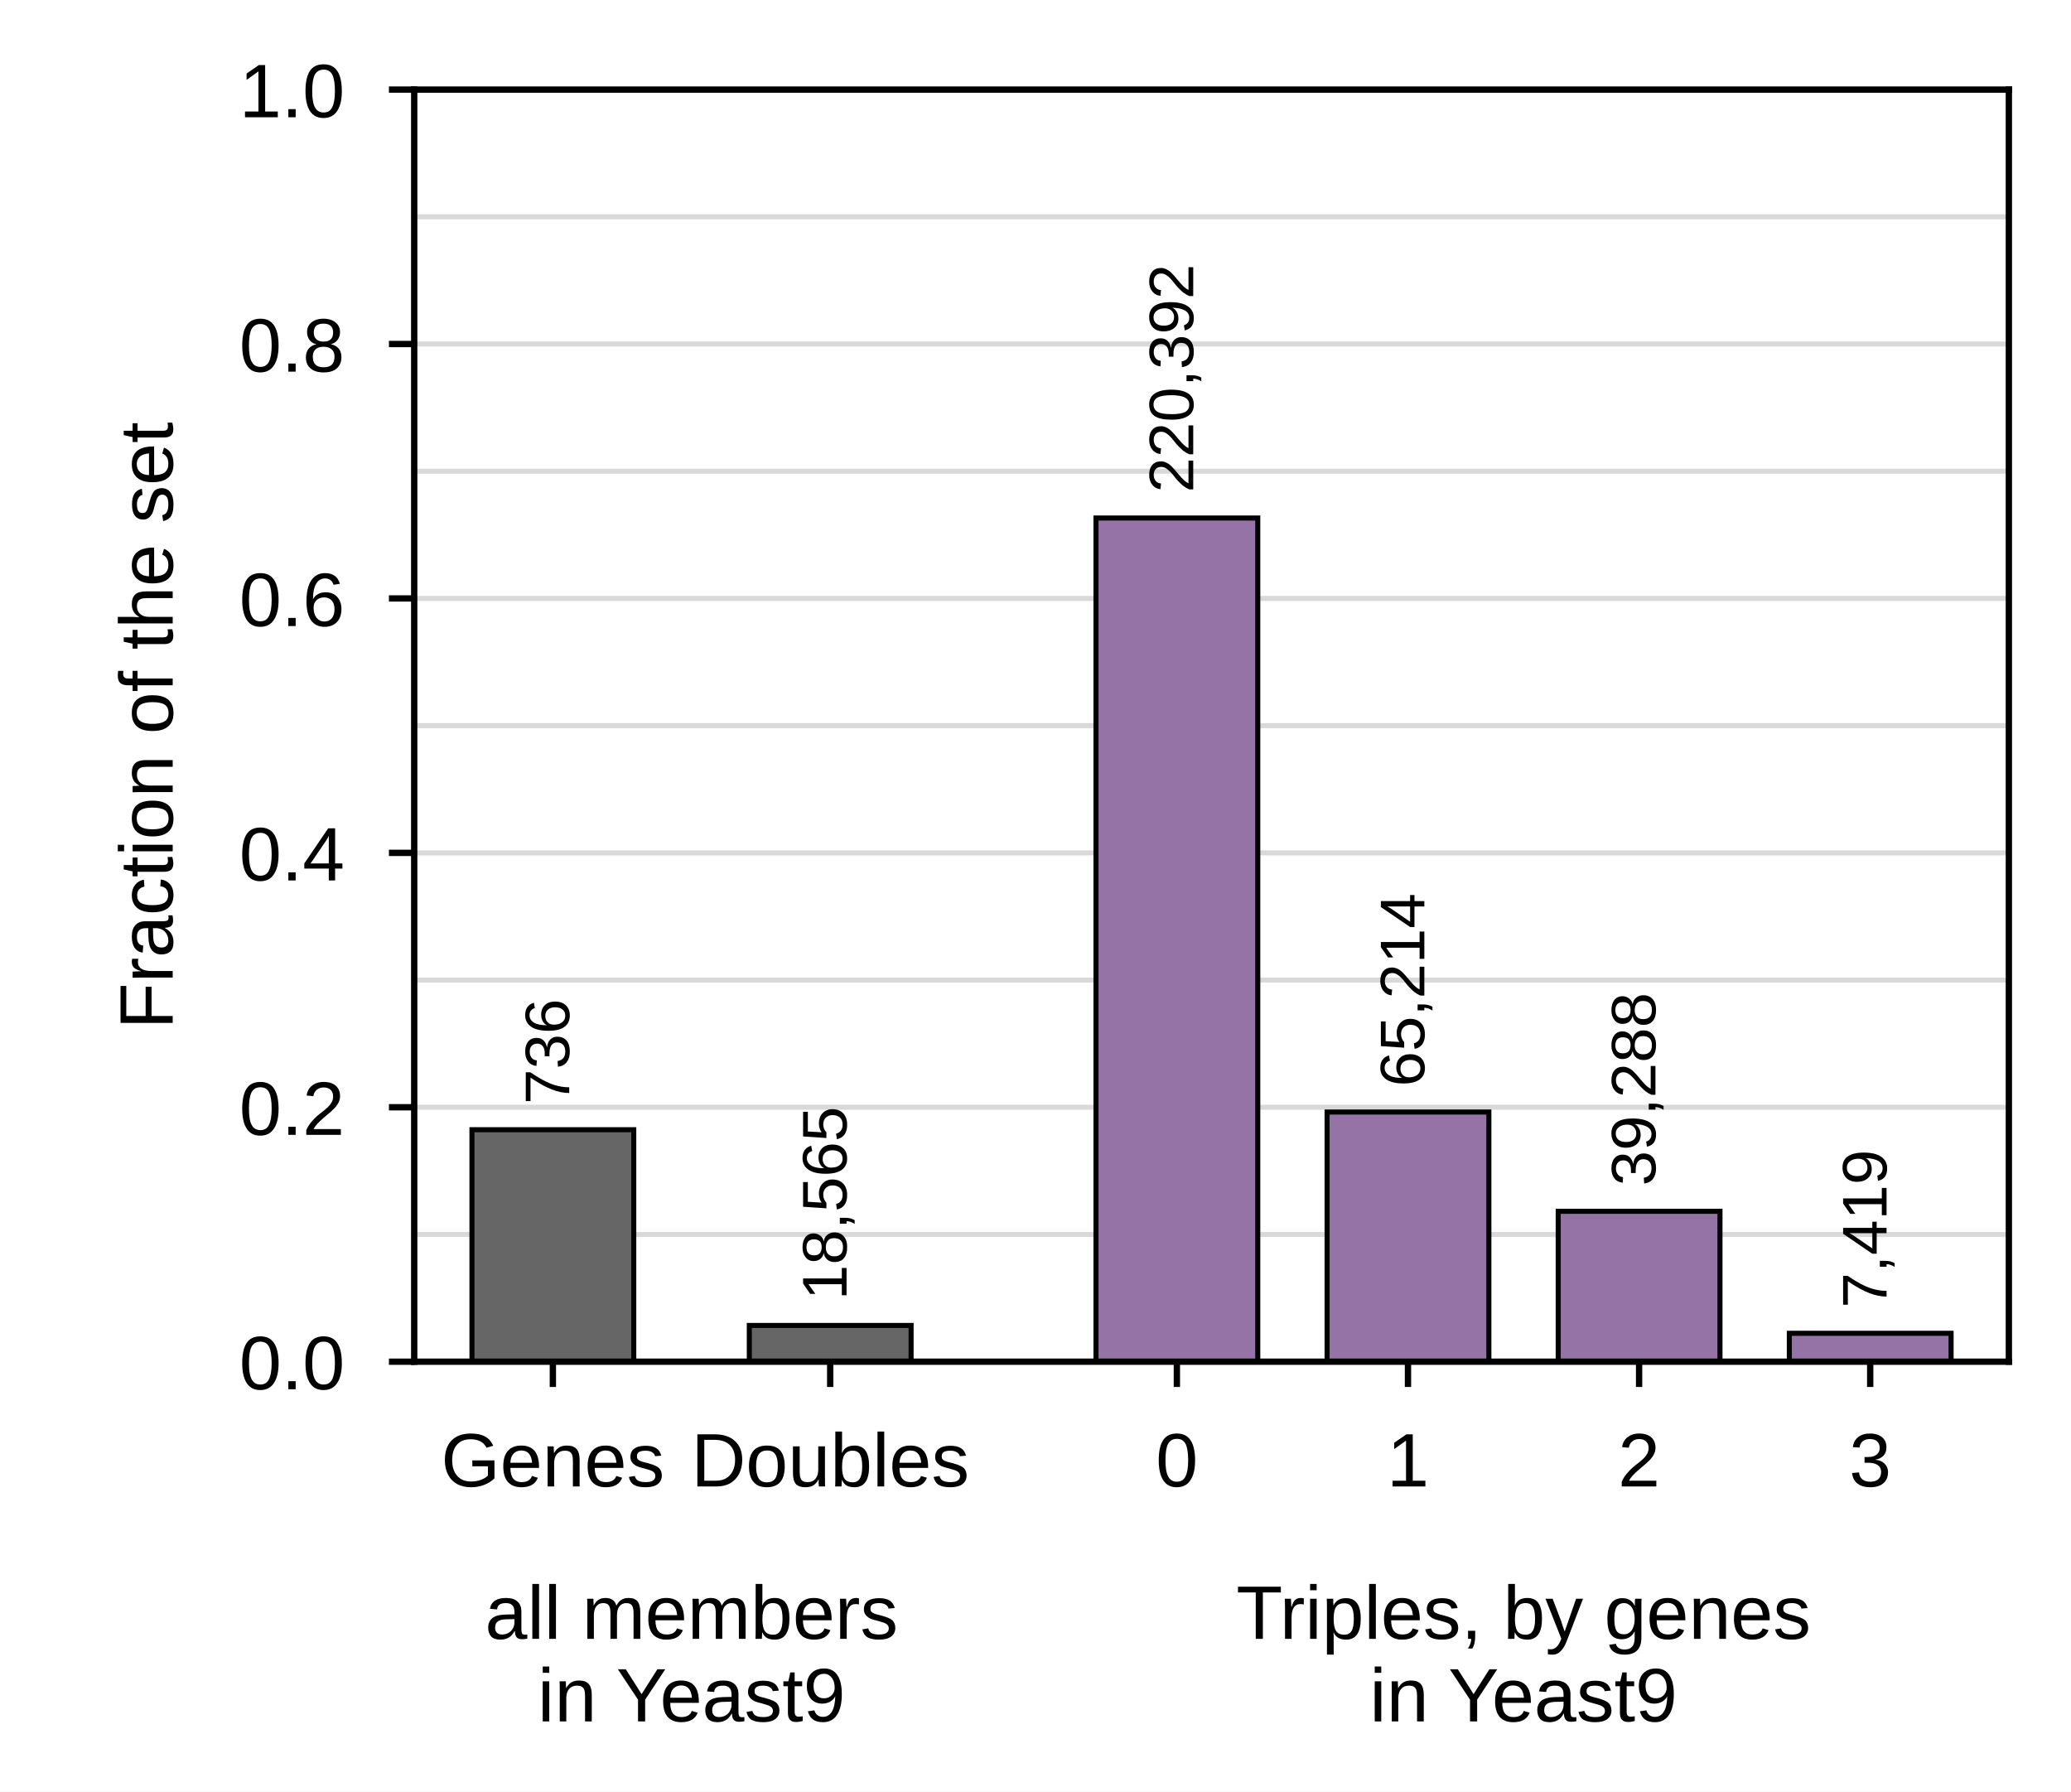
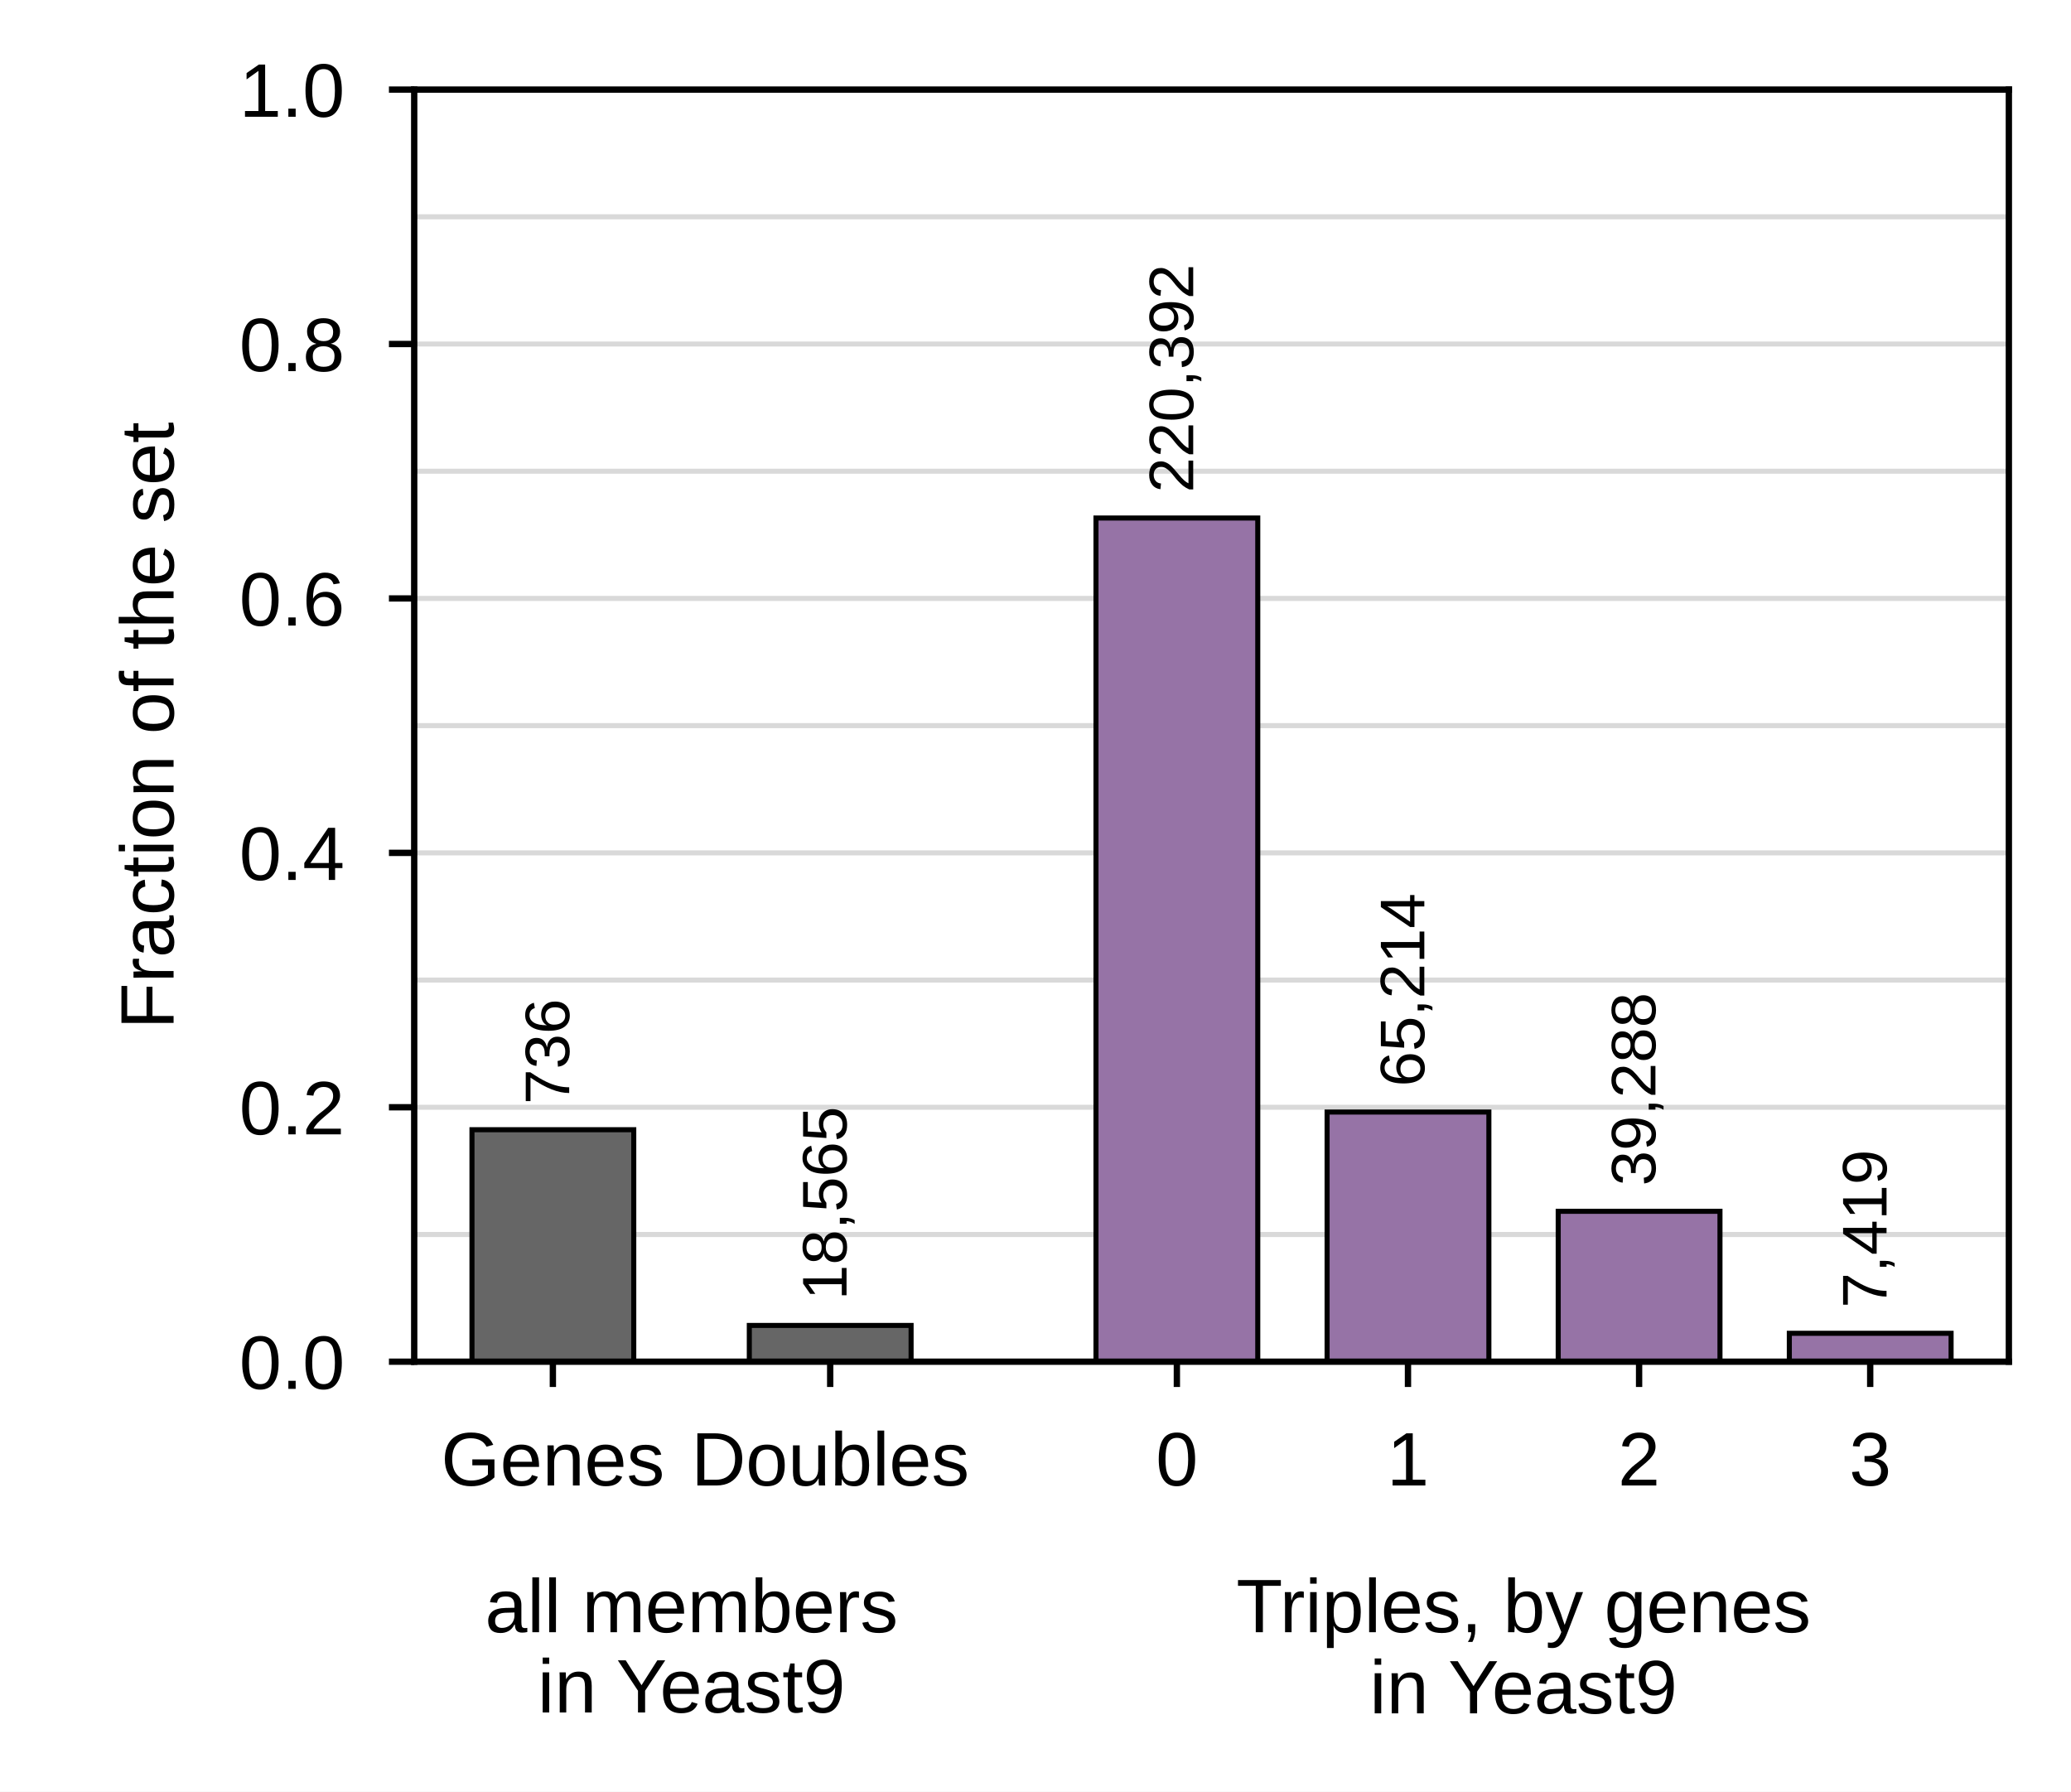
<svg xmlns="http://www.w3.org/2000/svg" xmlns:xlink="http://www.w3.org/1999/xlink" width="227.559" height="196.85" viewBox="0 0 227.559 196.85" version="1.1">
  <g transform="scale(1.388889)">
    <defs>
      <style type="text/css">*{stroke-linejoin: round; stroke-linecap: butt}</style>
    </defs>
    <g id="figure_1">
      <g id="patch_1">
        <path d="M 0 141.732  L 163.843 141.732  L 163.843 0  L 0 0  z " style="fill: #ffffff" />
      </g>
      <g id="axes_1">
        <g id="patch_2">
          <path d="M 32.769 107.717  L 158.927 107.717  L 158.927 7.087  L 32.769 7.087  z " style="fill: #ffffff" />
        </g>
        <g id="matplotlib.axis_1">
          <g id="xtick_1">
            <g id="line2d_1">
              <defs>
                <path id="m562891c005" d="M 0 0  L 0 2  " style="stroke: #000000; stroke-width: 0.5" />
              </defs>
              <g>
                <use xlink:href="#m562891c005" x="43.739" y="107.717" style="stroke: #000000; stroke-width: 0.5" />
              </g>
            </g>
            <g id="text_1">
-               <text style="font-size: 6px; font-family: 'Arial', 'Helvetica', 'DejaVu Sans', sans-serif; text-anchor: middle" x="43.739" y="117.585" transform="rotate(-0 43.73883 117.5847)">Genes</text>
+               <text style="font-size: 6px; font-family: 'Arial', 'Helvetica', 'DejaVu Sans', sans-serif; text-anchor: middle" x="43.739" y="117.511" transform="rotate(-0 43.73883 117.5112)">Genes</text>
            </g>
          </g>
          <g id="xtick_2">
            <g id="line2d_2">
              <g>
                <use xlink:href="#m562891c005" x="65.679" y="107.717" style="stroke: #000000; stroke-width: 0.5" />
              </g>
            </g>
            <g id="text_2">
-               <text style="font-size: 6px; font-family: 'Arial', 'Helvetica', 'DejaVu Sans', sans-serif; text-anchor: middle" x="65.679" y="117.585" transform="rotate(-0 65.67948 117.5847)">Doubles</text>
+               <text style="font-size: 6px; font-family: 'Arial', 'Helvetica', 'DejaVu Sans', sans-serif; text-anchor: middle" x="65.679" y="117.511" transform="rotate(-0 65.67948 117.5112)">Doubles</text>
            </g>
          </g>
          <g id="xtick_3">
            <g id="line2d_3">
              <g>
                <use xlink:href="#m562891c005" x="93.105" y="107.717" style="stroke: #000000; stroke-width: 0.5" />
              </g>
            </g>
            <g id="text_3">
-               <text style="font-size: 6px; font-family: 'Arial', 'Helvetica', 'DejaVu Sans', sans-serif; text-anchor: middle" x="93.105" y="117.585" transform="rotate(-0 93.10529 117.5847)">0</text>
+               <text style="font-size: 6px; font-family: 'Arial', 'Helvetica', 'DejaVu Sans', sans-serif; text-anchor: middle" x="93.105" y="117.511" transform="rotate(-0 93.10529 117.5112)">0</text>
            </g>
          </g>
          <g id="xtick_4">
            <g id="line2d_4">
              <g>
                <use xlink:href="#m562891c005" x="111.389" y="107.717" style="stroke: #000000; stroke-width: 0.5" />
              </g>
            </g>
            <g id="text_4">
-               <text style="font-size: 6px; font-family: 'Arial', 'Helvetica', 'DejaVu Sans', sans-serif; text-anchor: middle" x="111.389" y="117.585" transform="rotate(-0 111.3892 117.5847)">1</text>
+               <text style="font-size: 6px; font-family: 'Arial', 'Helvetica', 'DejaVu Sans', sans-serif; text-anchor: middle" x="111.389" y="117.511" transform="rotate(-0 111.3892 117.5112)">1</text>
            </g>
          </g>
          <g id="xtick_5">
            <g id="line2d_5">
              <g>
                <use xlink:href="#m562891c005" x="129.673" y="107.717" style="stroke: #000000; stroke-width: 0.5" />
              </g>
            </g>
            <g id="text_5">
-               <text style="font-size: 6px; font-family: 'Arial', 'Helvetica', 'DejaVu Sans', sans-serif; text-anchor: middle" x="129.673" y="117.585" transform="rotate(-0 129.673 117.5847)">2</text>
+               <text style="font-size: 6px; font-family: 'Arial', 'Helvetica', 'DejaVu Sans', sans-serif; text-anchor: middle" x="129.673" y="117.511" transform="rotate(-0 129.673 117.5112)">2</text>
            </g>
          </g>
          <g id="xtick_6">
            <g id="line2d_6">
              <g>
                <use xlink:href="#m562891c005" x="147.957" y="107.717" style="stroke: #000000; stroke-width: 0.5" />
              </g>
            </g>
            <g id="text_6">
-               <text style="font-size: 6px; font-family: 'Arial', 'Helvetica', 'DejaVu Sans', sans-serif; text-anchor: middle" x="147.957" y="117.585" transform="rotate(-0 147.9569 117.5847)">3</text>
+               <text style="font-size: 6px; font-family: 'Arial', 'Helvetica', 'DejaVu Sans', sans-serif; text-anchor: middle" x="147.957" y="117.511" transform="rotate(-0 147.9569 117.5112)">3</text>
            </g>
          </g>
        </g>
        <g id="matplotlib.axis_2">
          <g id="ytick_1">
            <g id="line2d_7">
              <path d="M 32.769 107.717  L 158.927 107.717  " clip-path="url(#pab4889b4f5)" style="fill: none; stroke: #d9d9d9; stroke-width: 0.4; stroke-linecap: square" />
            </g>
            <g id="line2d_8">
              <defs>
                <path id="m8998960297" d="M 0 0  L -2 0  " style="stroke: #000000; stroke-width: 0.5" />
              </defs>
              <g>
                <use xlink:href="#m8998960297" x="32.769" y="107.717" style="stroke: #000000; stroke-width: 0.5" />
              </g>
            </g>
            <g id="text_7">
-               <text style="font-size: 6px; font-family: 'Arial', 'Helvetica', 'DejaVu Sans', sans-serif; text-anchor: end" x="27.269" y="109.901" transform="rotate(-0 27.2685 109.9006)">0.0</text>
+               <text style="font-size: 6px; font-family: 'Arial', 'Helvetica', 'DejaVu Sans', sans-serif; text-anchor: end" x="27.269" y="109.864" transform="rotate(-0 27.2685 109.8639)">0.0</text>
            </g>
          </g>
          <g id="ytick_2">
            <g id="line2d_9">
              <path d="M 32.769 87.591  L 158.927 87.591  " clip-path="url(#pab4889b4f5)" style="fill: none; stroke: #d9d9d9; stroke-width: 0.4; stroke-linecap: square" />
            </g>
            <g id="line2d_10">
              <g>
                <use xlink:href="#m8998960297" x="32.769" y="87.591" style="stroke: #000000; stroke-width: 0.5" />
              </g>
            </g>
            <g id="text_8">
-               <text style="font-size: 6px; font-family: 'Arial', 'Helvetica', 'DejaVu Sans', sans-serif; text-anchor: end" x="27.269" y="89.775" transform="rotate(-0 27.2685 89.77463)">0.2</text>
+               <text style="font-size: 6px; font-family: 'Arial', 'Helvetica', 'DejaVu Sans', sans-serif; text-anchor: end" x="27.269" y="89.738" transform="rotate(-0 27.2685 89.73789)">0.2</text>
            </g>
          </g>
          <g id="ytick_3">
            <g id="line2d_11">
              <path d="M 32.769 67.465  L 158.927 67.465  " clip-path="url(#pab4889b4f5)" style="fill: none; stroke: #d9d9d9; stroke-width: 0.4; stroke-linecap: square" />
            </g>
            <g id="line2d_12">
              <g>
                <use xlink:href="#m8998960297" x="32.769" y="67.465" style="stroke: #000000; stroke-width: 0.5" />
              </g>
            </g>
            <g id="text_9">
-               <text style="font-size: 6px; font-family: 'Arial', 'Helvetica', 'DejaVu Sans', sans-serif; text-anchor: end" x="27.269" y="69.649" transform="rotate(-0 27.2685 69.64865)">0.4</text>
+               <text style="font-size: 6px; font-family: 'Arial', 'Helvetica', 'DejaVu Sans', sans-serif; text-anchor: end" x="27.269" y="69.612" transform="rotate(-0 27.2685 69.61191)">0.4</text>
            </g>
          </g>
          <g id="ytick_4">
            <g id="line2d_13">
              <path d="M 32.769 47.339  L 158.927 47.339  " clip-path="url(#pab4889b4f5)" style="fill: none; stroke: #d9d9d9; stroke-width: 0.4; stroke-linecap: square" />
            </g>
            <g id="line2d_14">
              <g>
                <use xlink:href="#m8998960297" x="32.769" y="47.339" style="stroke: #000000; stroke-width: 0.5" />
              </g>
            </g>
            <g id="text_10">
-               <text style="font-size: 6px; font-family: 'Arial', 'Helvetica', 'DejaVu Sans', sans-serif; text-anchor: end" x="27.269" y="49.523" transform="rotate(-0 27.2685 49.52267)">0.6</text>
+               <text style="font-size: 6px; font-family: 'Arial', 'Helvetica', 'DejaVu Sans', sans-serif; text-anchor: end" x="27.269" y="49.486" transform="rotate(-0 27.2685 49.48593)">0.6</text>
            </g>
          </g>
          <g id="ytick_5">
            <g id="line2d_15">
              <path d="M 32.769 27.213  L 158.927 27.213  " clip-path="url(#pab4889b4f5)" style="fill: none; stroke: #d9d9d9; stroke-width: 0.4; stroke-linecap: square" />
            </g>
            <g id="line2d_16">
              <g>
                <use xlink:href="#m8998960297" x="32.769" y="27.213" style="stroke: #000000; stroke-width: 0.5" />
              </g>
            </g>
            <g id="text_11">
-               <text style="font-size: 6px; font-family: 'Arial', 'Helvetica', 'DejaVu Sans', sans-serif; text-anchor: end" x="27.269" y="29.397" transform="rotate(-0 27.2685 29.39668)">0.8</text>
+               <text style="font-size: 6px; font-family: 'Arial', 'Helvetica', 'DejaVu Sans', sans-serif; text-anchor: end" x="27.269" y="29.36" transform="rotate(-0 27.2685 29.35994)">0.8</text>
            </g>
          </g>
          <g id="ytick_6">
            <g id="line2d_17">
              <path d="M 32.769 7.087  L 158.927 7.087  " clip-path="url(#pab4889b4f5)" style="fill: none; stroke: #d9d9d9; stroke-width: 0.4; stroke-linecap: square" />
            </g>
            <g id="line2d_18">
              <g>
                <use xlink:href="#m8998960297" x="32.769" y="7.087" style="stroke: #000000; stroke-width: 0.5" />
              </g>
            </g>
            <g id="text_12">
-               <text style="font-size: 6px; font-family: 'Arial', 'Helvetica', 'DejaVu Sans', sans-serif; text-anchor: end" x="27.269" y="9.271" transform="rotate(-0 27.2685 9.270696)">1.0</text>
+               <text style="font-size: 6px; font-family: 'Arial', 'Helvetica', 'DejaVu Sans', sans-serif; text-anchor: end" x="27.269" y="9.234" transform="rotate(-0 27.2685 9.233958)">1.0</text>
            </g>
          </g>
          <g id="ytick_7">
            <g id="line2d_19">
              <path d="M 32.769 97.654  L 158.927 97.654  " clip-path="url(#pab4889b4f5)" style="fill: none; stroke: #d9d9d9; stroke-width: 0.4; stroke-linecap: square" />
            </g>
            <g id="line2d_20" />
          </g>
          <g id="ytick_8">
            <g id="line2d_21">
              <path d="M 32.769 77.528  L 158.927 77.528  " clip-path="url(#pab4889b4f5)" style="fill: none; stroke: #d9d9d9; stroke-width: 0.4; stroke-linecap: square" />
            </g>
            <g id="line2d_22" />
          </g>
          <g id="ytick_9">
            <g id="line2d_23">
              <path d="M 32.769 57.402  L 158.927 57.402  " clip-path="url(#pab4889b4f5)" style="fill: none; stroke: #d9d9d9; stroke-width: 0.4; stroke-linecap: square" />
            </g>
            <g id="line2d_24" />
          </g>
          <g id="ytick_10">
            <g id="line2d_25">
              <path d="M 32.769 37.276  L 158.927 37.276  " clip-path="url(#pab4889b4f5)" style="fill: none; stroke: #d9d9d9; stroke-width: 0.4; stroke-linecap: square" />
            </g>
            <g id="line2d_26" />
          </g>
          <g id="ytick_11">
            <g id="line2d_27">
              <path d="M 32.769 17.15  L 158.927 17.15  " clip-path="url(#pab4889b4f5)" style="fill: none; stroke: #d9d9d9; stroke-width: 0.4; stroke-linecap: square" />
            </g>
            <g id="line2d_28" />
          </g>
          <g id="text_13">
-             <text style="font-size: 6px; font-family: 'Arial', 'Helvetica', 'DejaVu Sans', sans-serif; text-anchor: middle" x="13.666" y="57.402" transform="rotate(-90 13.66581 57.40158)">Fraction of the set</text>
+             <text style="font-size: 6px; font-family: 'Arial', 'Helvetica', 'DejaVu Sans', sans-serif; text-anchor: middle" x="13.736" y="57.402" transform="rotate(-90 13.736 57.40158)">Fraction of the set</text>
          </g>
        </g>
        <g id="patch_3">
          <path d="M 37.339 107.717  L 50.138 107.717  L 50.138 89.366  L 37.339 89.366  z " clip-path="url(#pab4889b4f5)" style="fill: #666666; stroke: #000000; stroke-width: 0.4; stroke-linejoin: miter" />
        </g>
        <g id="patch_4">
          <path d="M 59.28 107.717  L 72.079 107.717  L 72.079 104.848  L 59.28 104.848  z " clip-path="url(#pab4889b4f5)" style="fill: #666666; stroke: #000000; stroke-width: 0.4; stroke-linejoin: miter" />
        </g>
        <g id="patch_5">
          <path d="M 86.706 107.717  L 99.505 107.717  L 99.505 40.978  L 86.706 40.978  z " clip-path="url(#pab4889b4f5)" style="fill: #9673a6; stroke: #000000; stroke-width: 0.4; stroke-linejoin: miter" />
        </g>
        <g id="patch_6">
          <path d="M 104.99 107.717  L 117.789 107.717  L 117.789 87.969  L 104.99 87.969  z " clip-path="url(#pab4889b4f5)" style="fill: #9673a6; stroke: #000000; stroke-width: 0.4; stroke-linejoin: miter" />
        </g>
        <g id="patch_7">
          <path d="M 123.274 107.717  L 136.072 107.717  L 136.072 95.819  L 123.274 95.819  z " clip-path="url(#pab4889b4f5)" style="fill: #9673a6; stroke: #000000; stroke-width: 0.4; stroke-linejoin: miter" />
        </g>
        <g id="patch_8">
          <path d="M 141.558 107.717  L 154.356 107.717  L 154.356 105.47  L 141.558 105.47  z " clip-path="url(#pab4889b4f5)" style="fill: #9673a6; stroke: #000000; stroke-width: 0.4; stroke-linejoin: miter" />
        </g>
        <g id="patch_9">
          <path d="M 32.769 107.717  L 32.769 7.087  " style="fill: none; stroke: #000000; stroke-width: 0.5; stroke-linejoin: miter; stroke-linecap: square" />
        </g>
        <g id="patch_10">
          <path d="M 158.927 107.717  L 158.927 7.087  " style="fill: none; stroke: #000000; stroke-width: 0.5; stroke-linejoin: miter; stroke-linecap: square" />
        </g>
        <g id="patch_11">
          <path d="M 32.769 107.717  L 158.927 107.717  " style="fill: none; stroke: #000000; stroke-width: 0.5; stroke-linejoin: miter; stroke-linecap: square" />
        </g>
        <g id="patch_12">
          <path d="M 32.769 7.087  L 158.927 7.087  " style="fill: none; stroke: #000000; stroke-width: 0.5; stroke-linejoin: miter; stroke-linecap: square" />
        </g>
        <g id="text_14">
-           <text style="font-size: 5px; font-family: 'Arial', 'Helvetica', 'DejaVu Sans', sans-serif" transform="translate(45.03277 87.35319) rotate(-90)">736</text>
+           <text style="font-size: 5px; font-family: 'Arial', 'Helvetica', 'DejaVu Sans', sans-serif" transform="translate(45.03141 87.35319) rotate(-90)">736</text>
        </g>
        <g id="text_15">
-           <text style="font-size: 5px; font-family: 'Arial', 'Helvetica', 'DejaVu Sans', sans-serif" transform="translate(66.97343 102.835) rotate(-90)">18,565</text>
+           <text style="font-size: 5px; font-family: 'Arial', 'Helvetica', 'DejaVu Sans', sans-serif" transform="translate(66.97206 102.835) rotate(-90)">18,565</text>
        </g>
        <g id="text_16">
-           <text style="font-size: 5px; font-family: 'Arial', 'Helvetica', 'DejaVu Sans', sans-serif" transform="translate(94.39924 38.96556) rotate(-90)">220,392</text>
+           <text style="font-size: 5px; font-family: 'Arial', 'Helvetica', 'DejaVu Sans', sans-serif" transform="translate(94.39787 38.96556) rotate(-90)">220,392</text>
        </g>
        <g id="text_17">
-           <text style="font-size: 5px; font-family: 'Arial', 'Helvetica', 'DejaVu Sans', sans-serif" transform="translate(112.6831 85.95605) rotate(-90)">65,214</text>
+           <text style="font-size: 5px; font-family: 'Arial', 'Helvetica', 'DejaVu Sans', sans-serif" transform="translate(112.6817 85.95605) rotate(-90)">65,214</text>
        </g>
        <g id="text_18">
-           <text style="font-size: 5px; font-family: 'Arial', 'Helvetica', 'DejaVu Sans', sans-serif" transform="translate(130.967 93.80688) rotate(-90)">39,288</text>
+           <text style="font-size: 5px; font-family: 'Arial', 'Helvetica', 'DejaVu Sans', sans-serif" transform="translate(130.9656 93.80688) rotate(-90)">39,288</text>
        </g>
        <g id="text_19">
-           <text style="font-size: 5px; font-family: 'Arial', 'Helvetica', 'DejaVu Sans', sans-serif" transform="translate(149.2509 103.4573) rotate(-90)">7,419</text>
+           <text style="font-size: 5px; font-family: 'Arial', 'Helvetica', 'DejaVu Sans', sans-serif" transform="translate(149.2495 103.4573) rotate(-90)">7,419</text>
        </g>
        <g id="text_20">
-           <text style="font-size: 6px; font-family: 'Arial', 'Helvetica', 'DejaVu Sans', sans-serif" transform="translate(38.37275 129.6415)">all members</text>
-           <text style="font-size: 6px; font-family: 'Arial', 'Helvetica', 'DejaVu Sans', sans-serif" transform="translate(42.53103 136.1718)">in Yeast9</text>
+           <text style="font-size: 6px; font-family: 'Arial', 'Helvetica', 'DejaVu Sans', sans-serif" transform="translate(38.37275 129.1183)">all members</text>
+           <text style="font-size: 6px; font-family: 'Arial', 'Helvetica', 'DejaVu Sans', sans-serif" transform="translate(42.52775 135.4644)">in Yeast9</text>
        </g>
        <g id="text_21">
-           <text style="font-size: 6px; font-family: 'Arial', 'Helvetica', 'DejaVu Sans', sans-serif" transform="translate(97.79954 129.6415)">Triples, by genes</text>
-           <text style="font-size: 6px; font-family: 'Arial', 'Helvetica', 'DejaVu Sans', sans-serif" transform="translate(108.353 136.1719)">in Yeast9</text>
+           <text style="font-size: 6px; font-family: 'Arial', 'Helvetica', 'DejaVu Sans', sans-serif" transform="translate(97.80095 129.1183)">Triples, by genes</text>
+           <text style="font-size: 6px; font-family: 'Arial', 'Helvetica', 'DejaVu Sans', sans-serif" transform="translate(108.3497 135.5347)">in Yeast9</text>
        </g>
      </g>
    </g>
    <defs>
      <clipPath id="pab4889b4f5">
        <rect x="32.769" y="7.087" width="126.159" height="100.63" />
      </clipPath>
    </defs>
  </g>
</svg>
